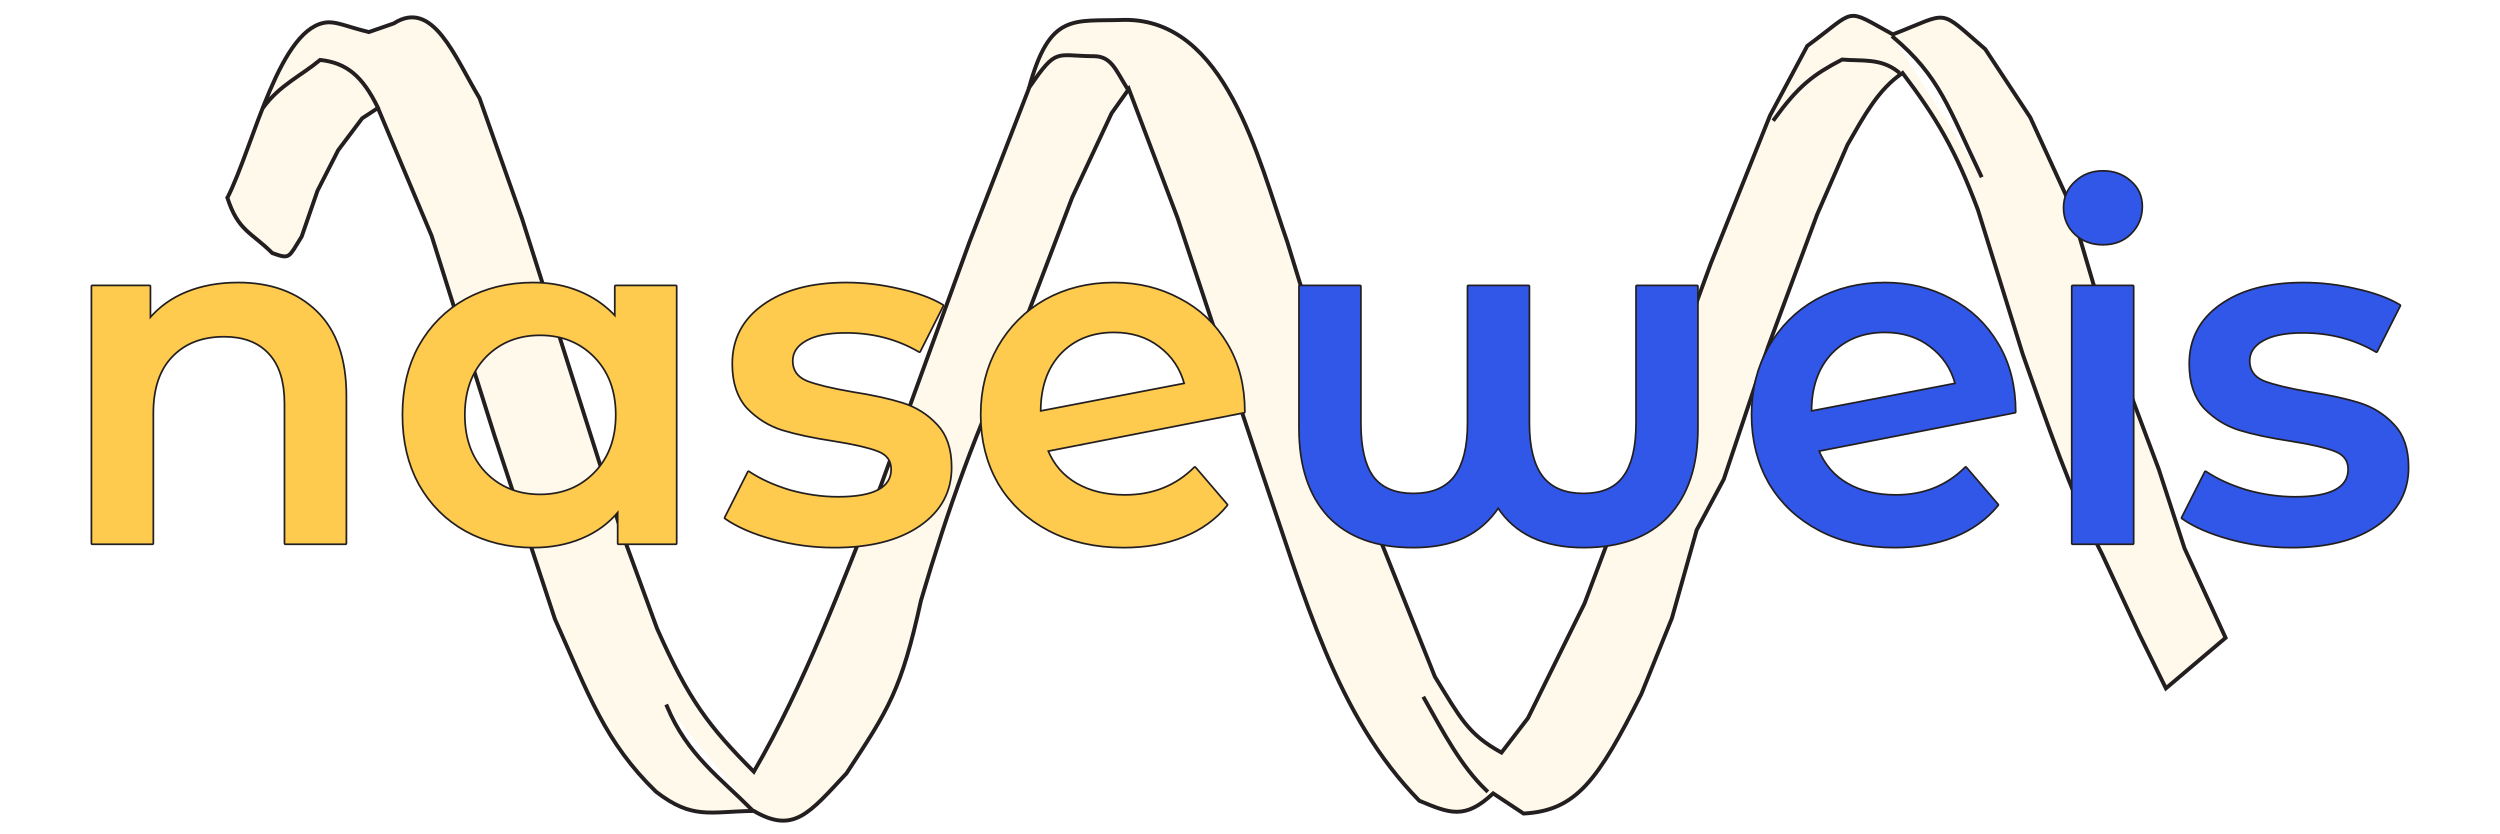
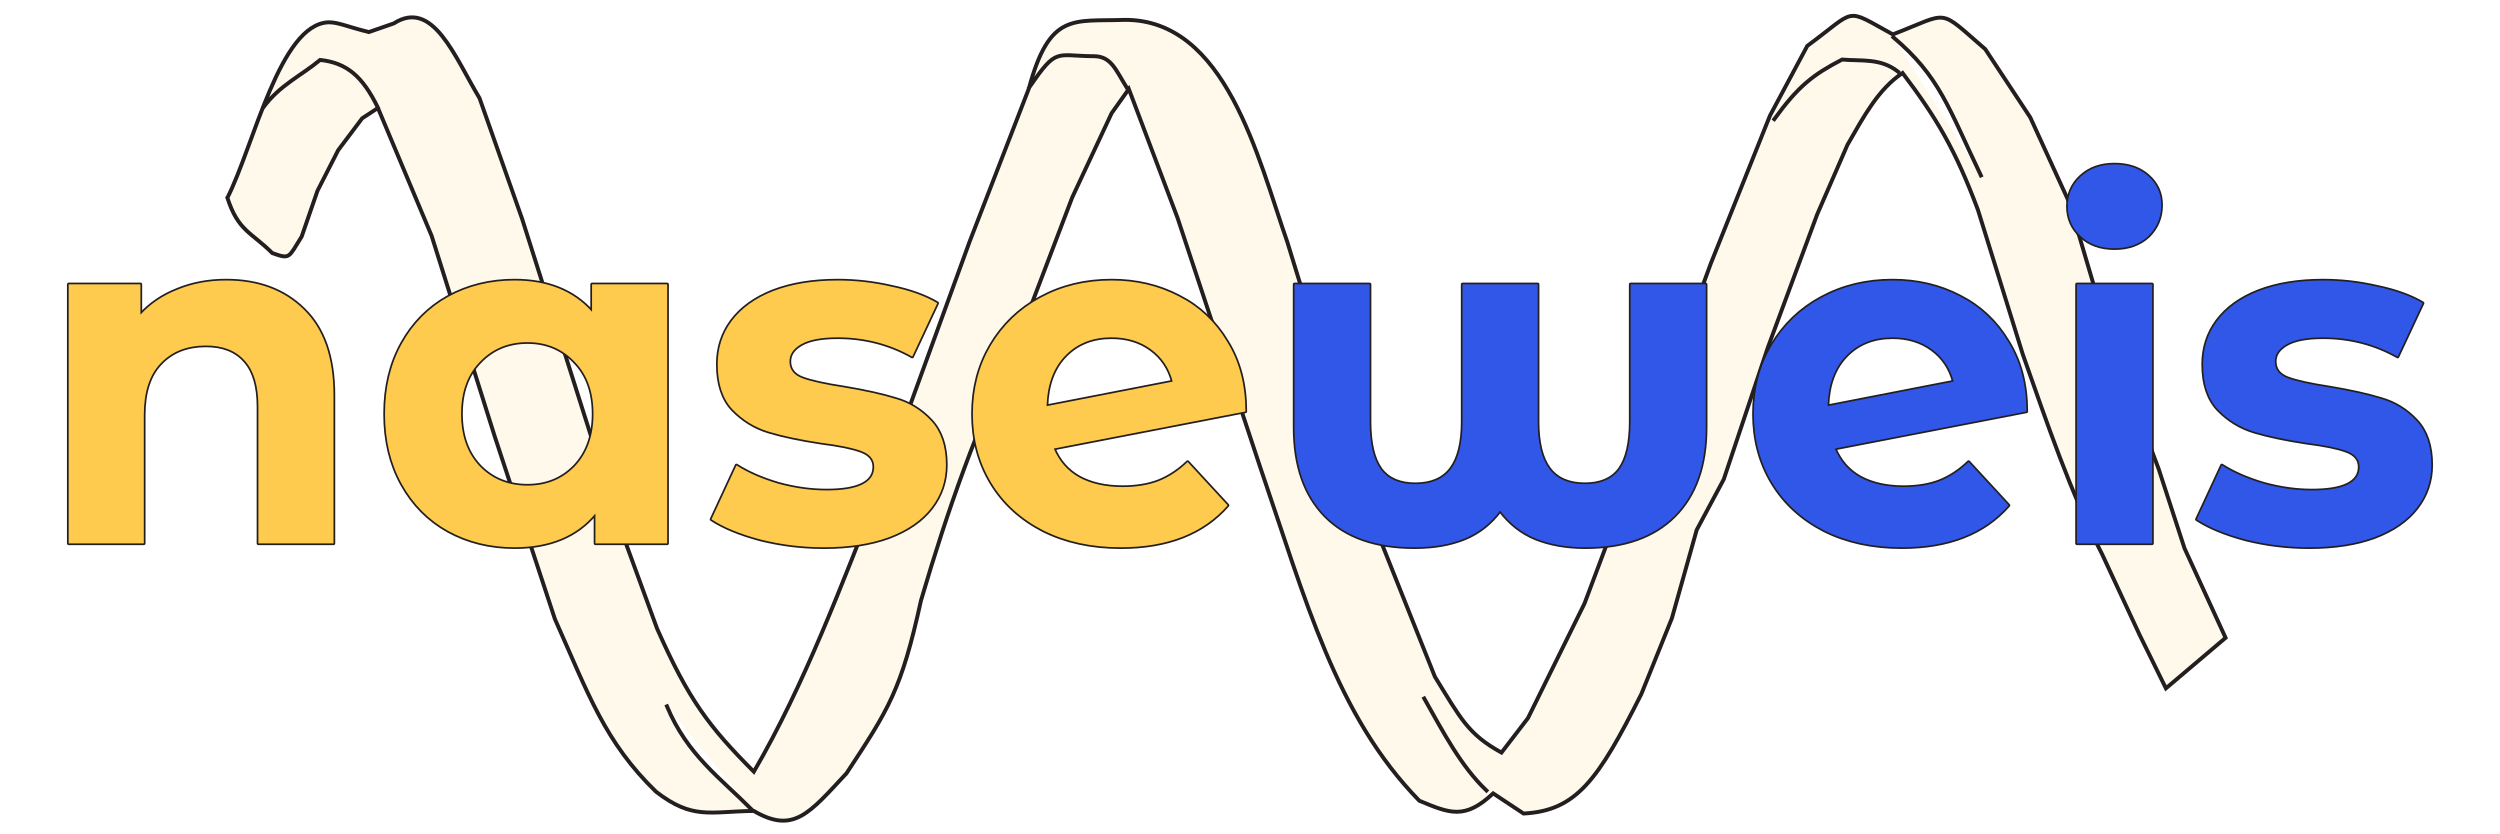
<svg xmlns="http://www.w3.org/2000/svg" width="360" height="120" viewBox="0 0 360 120" version="1.1" id="svg1" role="img" aria-labelledby="logo-title logo-description">
  <defs id="defs1" />
  <g id="layer1" transform="translate(-409,-213)">
    <g id="g1" transform="translate(8,2)">
      <path id="path4338-9-5-9" style="fill:#fff9ec;fill-opacity:1;stroke:#231f20;stroke-width:0.567;stroke-linecap:square;stroke-linejoin:miter;stroke-dasharray:none;stroke-opacity:1" d="m 686.25,236.266 c -4.618,-9.644 -5.922,-14.258 -12.603,-19.889 m -17.145,11.779 c 3.437,-4.736 5.559,-6.402 9.762,-8.58 2.819,0.247 5.538,-0.239 8.039,1.736 m -59.253,103.518 c -3.667,-3.477 -6.208,-8.379 -8.962,-13.253 m -56.851,-88.026 c 3.997,-5.806 3.741,-4.475 9.299,-4.457 2.501,0.011 3.133,1.992 4.743,4.565 m -66.234,89.049 c 2.904,6.99 7.694,10.321 12.161,14.833 M 438.916,226.477 c 2.337,-3.201 5.435,-4.564 8.186,-6.847 3.839,0.424 6.098,2.35 8.306,6.847 m -21.659,13 c 3.808,-7.521 7.532,-24.986 14.547,-25.265 1.397,-0.026 2.889,0.691 5.822,1.405 l 3.597,-1.248 c 5.641,-3.62 8.789,4.875 12.335,10.764 l 6.127,17.36 14.028,44.229 5.416,14.8 c 4.567,10.273 7.426,14.078 13.932,20.603 7.318,-12.575 12.665,-26.967 18.297,-41.213 l 12.769,-35.108 8.536,-22.051 c 3.003,-11.087 6.44,-9.622 13.742,-9.89 14.649,-0.135 19.241,19.912 23.486,32.017 l 12.513,40.691 8.725,21.868 c 3.717,6.026 4.762,8.276 9.593,10.934 l 3.808,-4.959 8.146,-16.508 9.81,-26.116 8.375,-22.837 8.524,-21.307 5.373,-10.039 c 7.287,-5.339 5.207,-5.545 12.317,-1.654 8.344,-3.205 6.347,-3.877 13.311,2.129 l 6.474,9.813 5.661,12.36 5.622,19.035 7.221,19.266 3.714,11.401 5.914,12.888 -8.591,7.276 -3.807,-7.735 -5.364,-11.545 c -4.587,-8.941 -7.934,-18.898 -11.435,-28.799 l -6.452,-20.781 c -3.265,-8.749 -6.039,-13.373 -10.865,-19.753 -3.479,2.329 -5.531,6.153 -7.932,10.341 l -4.364,10.021 -7.083,19.113 -6.37,19.038 -3.896,7.286 -3.571,12.717 -4.402,10.919 c -6.253,12.444 -9.361,16.795 -16.957,17.207 l -4.379,-2.9 c -4.078,3.804 -6.203,2.9 -10.636,1.054 -11.999,-12.286 -16.347,-28.896 -22.922,-48.061 l -11.896,-35.878 -7.011,-18.549 -2.475,3.481 -5.673,12.123 -8.045,21.141 c -5.708,12.098 -9.824,23.581 -13.737,36.915 -2.838,12.939 -4.654,15.644 -10.729,24.886 -5.371,5.756 -7.608,8.763 -13.349,5.416 -6.305,0.062 -8.76,1.327 -14.068,-2.767 -7.404,-7.173 -9.775,-14.141 -14.569,-24.869 l -8.686,-26.364 -9.069,-28.824 -7.728,-18.405 -2.275,1.493 -3.451,4.589 -2.98,5.842 -2.278,6.594 c -1.936,3.099 -1.64,3.288 -4.226,2.378 -3.077,-3.058 -4.925,-3.184 -6.468,-7.964 z" />
-       <g id="wordmark" style="font-weight:600;font-size:69.333px;font-family:'Montserrat Alternates';stroke:#231f20;stroke-width:0.5;stroke-linejoin:round;paint-order:stroke fill" aria-label="naseweis">
-         <path style="fill:#ffcb4f" d="m 435.296,251.809 q 7.003,0 11.232,4.091 4.229,4.091 4.229,12.133 v 21.216 h -8.667 v -20.107 q 0,-4.853 -2.288,-7.28 -2.288,-2.496 -6.517,-2.496 -4.784,0 -7.557,2.912 -2.773,2.843 -2.773,8.251 v 18.72 h -8.667 v -37.024 h 8.251 v 4.784 q 2.149,-2.565 5.408,-3.883 3.259,-1.317 7.349,-1.317 z m 63.024,0.416 v 37.024 h -8.251 v -4.784 q -2.149,2.635 -5.339,3.952 -3.12,1.317 -6.933,1.317 -5.408,0 -9.707,-2.357 -4.229,-2.357 -6.656,-6.656 -2.357,-4.299 -2.357,-9.984 0,-5.685 2.357,-9.915 2.427,-4.299 6.656,-6.656 4.299,-2.357 9.707,-2.357 3.605,0 6.587,1.248 3.051,1.248 5.269,3.675 v -4.507 z m -19.552,30.091 q 4.784,0 7.904,-3.189 3.12,-3.189 3.12,-8.389 0,-5.2 -3.12,-8.389 -3.12,-3.189 -7.904,-3.189 -4.784,0 -7.904,3.189 -3.051,3.189 -3.051,8.389 0,5.2 3.051,8.389 3.12,3.189 7.904,3.189 z m 42.363,7.419 q -4.507,0 -8.805,-1.179 -4.299,-1.179 -6.864,-2.981 l 3.328,-6.587 q 2.496,1.664 5.963,2.704 3.536,0.971 6.933,0.971 7.765,0 7.765,-4.091 0,-1.941 -2.011,-2.704 -1.941,-0.763 -6.309,-1.456 -4.576,-0.693 -7.488,-1.595 -2.843,-0.901 -4.992,-3.12 -2.08,-2.288 -2.08,-6.309 0,-5.269 4.368,-8.389 4.437,-3.189 11.925,-3.189 3.813,0 7.627,0.901 3.813,0.832 6.24,2.288 l -3.328,6.587 q -4.715,-2.773 -10.608,-2.773 -3.813,0 -5.824,1.179 -1.941,1.109 -1.941,2.981 0,2.08 2.08,2.981 2.149,0.832 6.587,1.595 4.437,0.693 7.28,1.595 2.843,0.901 4.853,3.051 2.08,2.149 2.08,6.101 0,5.2 -4.507,8.32 -4.507,3.12 -12.272,3.12 z m 41.877,-7.349 q 6.032,0 10.053,-4.021 l 4.576,5.339 q -2.427,2.981 -6.24,4.507 -3.813,1.525 -8.597,1.525 -6.101,0 -10.747,-2.427 -4.645,-2.427 -7.211,-6.725 -2.496,-4.368 -2.496,-9.845 0,-5.408 2.427,-9.707 2.496,-4.368 6.795,-6.795 4.368,-2.427 9.845,-2.427 5.2,0 9.429,2.288 4.299,2.219 6.795,6.448 2.496,4.16 2.496,9.776 l -28.357,5.547 q 1.317,3.189 4.229,4.853 2.912,1.664 7.003,1.664 z m -1.595,-23.643 q -4.784,0 -7.765,3.12 -2.912,3.12 -2.912,8.389 v 0.069 l 20.939,-4.021 q -0.901,-3.397 -3.675,-5.477 -2.704,-2.08 -6.587,-2.08 z" id="path2" />
-         <path style="fill:#3157e9" d="m 645.376,252.225 v 20.453 q 0,8.112 -4.229,12.619 -4.229,4.437 -12.133,4.437 -8.528,0 -12.272,-5.755 -1.941,2.912 -4.992,4.368 -2.981,1.387 -7.28,1.387 -7.904,0 -12.133,-4.437 -4.16,-4.507 -4.16,-12.619 v -20.453 h 8.667 v 19.691 q 0,5.269 1.803,7.765 1.872,2.496 5.893,2.496 4.021,0 5.963,-2.496 1.941,-2.565 1.941,-7.765 v -19.691 h 8.667 v 19.691 q 0,5.2 1.941,7.765 1.941,2.496 5.963,2.496 4.021,0 5.824,-2.496 1.872,-2.496 1.872,-7.765 v -19.691 z m 28.635,30.16 q 6.032,0 10.053,-4.021 l 4.576,5.339 q -2.427,2.981 -6.24,4.507 -3.813,1.525 -8.597,1.525 -6.101,0 -10.747,-2.427 -4.645,-2.427 -7.211,-6.725 -2.496,-4.368 -2.496,-9.845 0,-5.408 2.427,-9.707 2.496,-4.368 6.795,-6.795 4.368,-2.427 9.845,-2.427 5.2,0 9.429,2.288 4.299,2.219 6.795,6.448 2.496,4.16 2.496,9.776 l -28.357,5.547 q 1.317,3.189 4.229,4.853 2.912,1.664 7.003,1.664 z m -1.595,-23.643 q -4.784,0 -7.765,3.12 -2.912,3.12 -2.912,8.389 v 0.069 l 20.939,-4.021 q -0.901,-3.397 -3.675,-5.477 -2.704,-2.08 -6.587,-2.08 z m 27.04,-6.517 h 8.667 v 37.024 h -8.667 z m 4.368,-6.101 q -2.357,0 -3.952,-1.456 -1.595,-1.525 -1.595,-3.744 0,-2.219 1.595,-3.675 1.595,-1.525 3.952,-1.525 2.357,0 3.952,1.456 1.595,1.387 1.595,3.536 0,2.288 -1.595,3.883 -1.525,1.525 -3.952,1.525 z m 27.109,43.611 q -4.507,0 -8.805,-1.179 -4.299,-1.179 -6.864,-2.981 l 3.328,-6.587 q 2.496,1.664 5.963,2.704 3.536,0.971 6.933,0.971 7.765,0 7.765,-4.091 0,-1.941 -2.011,-2.704 -1.941,-0.763 -6.309,-1.456 -4.576,-0.693 -7.488,-1.595 -2.843,-0.901 -4.992,-3.12 -2.08,-2.288 -2.08,-6.309 0,-5.269 4.368,-8.389 4.437,-3.189 11.925,-3.189 3.813,0 7.627,0.901 3.813,0.832 6.24,2.288 l -3.328,6.587 q -4.715,-2.773 -10.608,-2.773 -3.813,0 -5.824,1.179 -1.941,1.109 -1.941,2.981 0,2.08 2.08,2.981 2.149,0.832 6.587,1.595 4.437,0.693 7.28,1.595 2.843,0.901 4.853,3.051 2.08,2.149 2.08,6.101 0,5.2 -4.507,8.32 -4.507,3.12 -12.272,3.12 z" id="path3" />
+       <g id="wordmark" style="font-weight:700;font-size:69.333px;font-family:'Montserrat Alternates';stroke:#231f20;stroke-width:0.5;stroke-linejoin:round;paint-order:stroke fill" aria-label="naseweis">
+         <path style="fill:#ffcb4f" d="m 433.562,251.393 q 6.933,0 11.163,4.16 4.299,4.16 4.299,12.341 v 21.355 h -10.816 v -19.691 q 0,-4.437 -1.941,-6.587 -1.941,-2.219 -5.616,-2.219 -4.091,0 -6.517,2.565 -2.427,2.496 -2.427,7.488 v 18.443 h -10.816 v -37.301 h 10.331 v 4.368 q 2.149,-2.357 5.339,-3.605 3.189,-1.317 7.003,-1.317 z m 63.509,0.555 v 37.301 h -10.331 v -4.299 q -4.021,4.853 -11.648,4.853 -5.269,0 -9.568,-2.357 -4.229,-2.357 -6.656,-6.725 -2.427,-4.368 -2.427,-10.123 0,-5.755 2.427,-10.123 2.427,-4.368 6.656,-6.725 4.299,-2.357 9.568,-2.357 7.141,0 11.163,4.507 v -3.952 z m -20.107,28.981 q 4.091,0 6.795,-2.773 2.704,-2.843 2.704,-7.557 0,-4.715 -2.704,-7.488 -2.704,-2.843 -6.795,-2.843 -4.16,0 -6.864,2.843 -2.704,2.773 -2.704,7.488 0,4.715 2.704,7.557 2.704,2.773 6.864,2.773 z m 42.64,8.875 q -4.645,0 -9.083,-1.109 -4.437,-1.179 -7.072,-2.912 l 3.605,-7.765 q 2.496,1.595 6.032,2.635 3.536,0.971 6.933,0.971 6.864,0 6.864,-3.397 0,-1.595 -1.872,-2.288 -1.872,-0.693 -5.755,-1.179 -4.576,-0.693 -7.557,-1.595 -2.981,-0.901 -5.2,-3.189 -2.149,-2.288 -2.149,-6.517 0,-3.536 2.011,-6.24 2.08,-2.773 5.963,-4.299 3.952,-1.525 9.291,-1.525 3.952,0 7.835,0.901 3.952,0.832 6.517,2.357 l -3.605,7.696 q -4.923,-2.773 -10.747,-2.773 -3.467,0 -5.2,0.971 -1.733,0.971 -1.733,2.496 0,1.733 1.872,2.427 1.872,0.693 5.963,1.317 4.576,0.763 7.488,1.664 2.912,0.832 5.061,3.12 2.149,2.288 2.149,6.379 0,3.467 -2.08,6.171 -2.08,2.704 -6.101,4.229 -3.952,1.456 -9.429,1.456 z m 43.056,-8.667 q 2.912,0 5.131,-0.832 2.288,-0.901 4.229,-2.773 l 5.755,6.24 q -5.269,6.032 -15.392,6.032 -6.309,0 -11.163,-2.427 -4.853,-2.496 -7.488,-6.864 -2.635,-4.368 -2.635,-9.915 0,-5.477 2.565,-9.845 2.635,-4.437 7.141,-6.864 4.576,-2.496 10.261,-2.496 5.339,0 9.707,2.288 4.368,2.219 6.933,6.517 2.635,4.229 2.635,10.053 l -27.595,5.339 q 1.179,2.773 3.675,4.16 2.565,1.387 6.24,1.387 z m -1.595,-21.563 q -4.091,0 -6.656,2.635 -2.565,2.635 -2.704,7.28 l 18.165,-3.536 q -0.763,-2.912 -3.12,-4.645 -2.357,-1.733 -5.685,-1.733 z" id="path2" />
+         <path style="fill:#3157e9" d="m 646.624,251.948 v 20.592 q 0,8.251 -4.507,12.757 -4.507,4.507 -12.827,4.507 -4.021,0 -7.141,-1.248 -3.051,-1.248 -5.131,-4.021 -2.08,2.773 -5.131,4.021 -3.051,1.248 -7.211,1.248 -8.389,0 -12.827,-4.507 -4.437,-4.507 -4.437,-12.757 v -20.592 h 10.816 v 19.76 q 0,4.645 1.595,6.864 1.595,2.149 4.992,2.149 3.467,0 5.131,-2.219 1.664,-2.219 1.664,-6.795 v -19.76 h 10.816 v 19.76 q 0,4.576 1.664,6.795 1.664,2.219 5.131,2.219 3.397,0 4.992,-2.149 1.595,-2.219 1.595,-6.864 v -19.76 z m 28.496,29.189 q 2.912,0 5.131,-0.832 2.288,-0.901 4.229,-2.773 l 5.755,6.24 q -5.269,6.032 -15.392,6.032 -6.309,0 -11.163,-2.427 -4.853,-2.496 -7.488,-6.864 -2.635,-4.368 -2.635,-9.915 0,-5.477 2.565,-9.845 2.635,-4.437 7.141,-6.864 4.576,-2.496 10.261,-2.496 5.339,0 9.707,2.288 4.368,2.219 6.933,6.517 2.635,4.229 2.635,10.053 l -27.595,5.339 q 1.179,2.773 3.675,4.16 2.565,1.387 6.24,1.387 z M 673.525,259.575 q -4.091,0 -6.656,2.635 -2.565,2.635 -2.704,7.28 l 18.165,-3.536 q -0.763,-2.912 -3.12,-4.645 -2.357,-1.733 -5.685,-1.733 z m 26.555,-7.627 h 10.816 v 37.301 h -10.816 z m 5.408,-5.2 q -2.981,0 -4.853,-1.733 -1.872,-1.733 -1.872,-4.299 0,-2.565 1.872,-4.299 1.872,-1.733 4.853,-1.733 2.981,0 4.853,1.664 1.872,1.664 1.872,4.16 0,2.704 -1.872,4.507 -1.872,1.733 -4.853,1.733 z m 28.011,43.056 q -4.645,0 -9.083,-1.109 -4.437,-1.179 -7.072,-2.912 l 3.605,-7.765 q 2.496,1.595 6.032,2.635 3.536,0.971 6.933,0.971 6.864,0 6.864,-3.397 0,-1.595 -1.872,-2.288 -1.872,-0.693 -5.755,-1.179 -4.576,-0.693 -7.557,-1.595 -2.981,-0.901 -5.2,-3.189 -2.149,-2.288 -2.149,-6.517 0,-3.536 2.011,-6.24 2.08,-2.773 5.963,-4.299 3.952,-1.525 9.291,-1.525 3.952,0 7.835,0.901 3.952,0.832 6.517,2.357 l -3.605,7.696 q -4.923,-2.773 -10.747,-2.773 -3.467,0 -5.2,0.971 -1.733,0.971 -1.733,2.496 0,1.733 1.872,2.427 1.872,0.693 5.963,1.317 4.576,0.763 7.488,1.664 2.912,0.832 5.061,3.12 2.149,2.288 2.149,6.379 0,3.467 -2.08,6.171 -2.08,2.704 -6.101,4.229 -3.952,1.456 -9.429,1.456 z" id="path3" />
      </g>
    </g>
  </g>
</svg>
